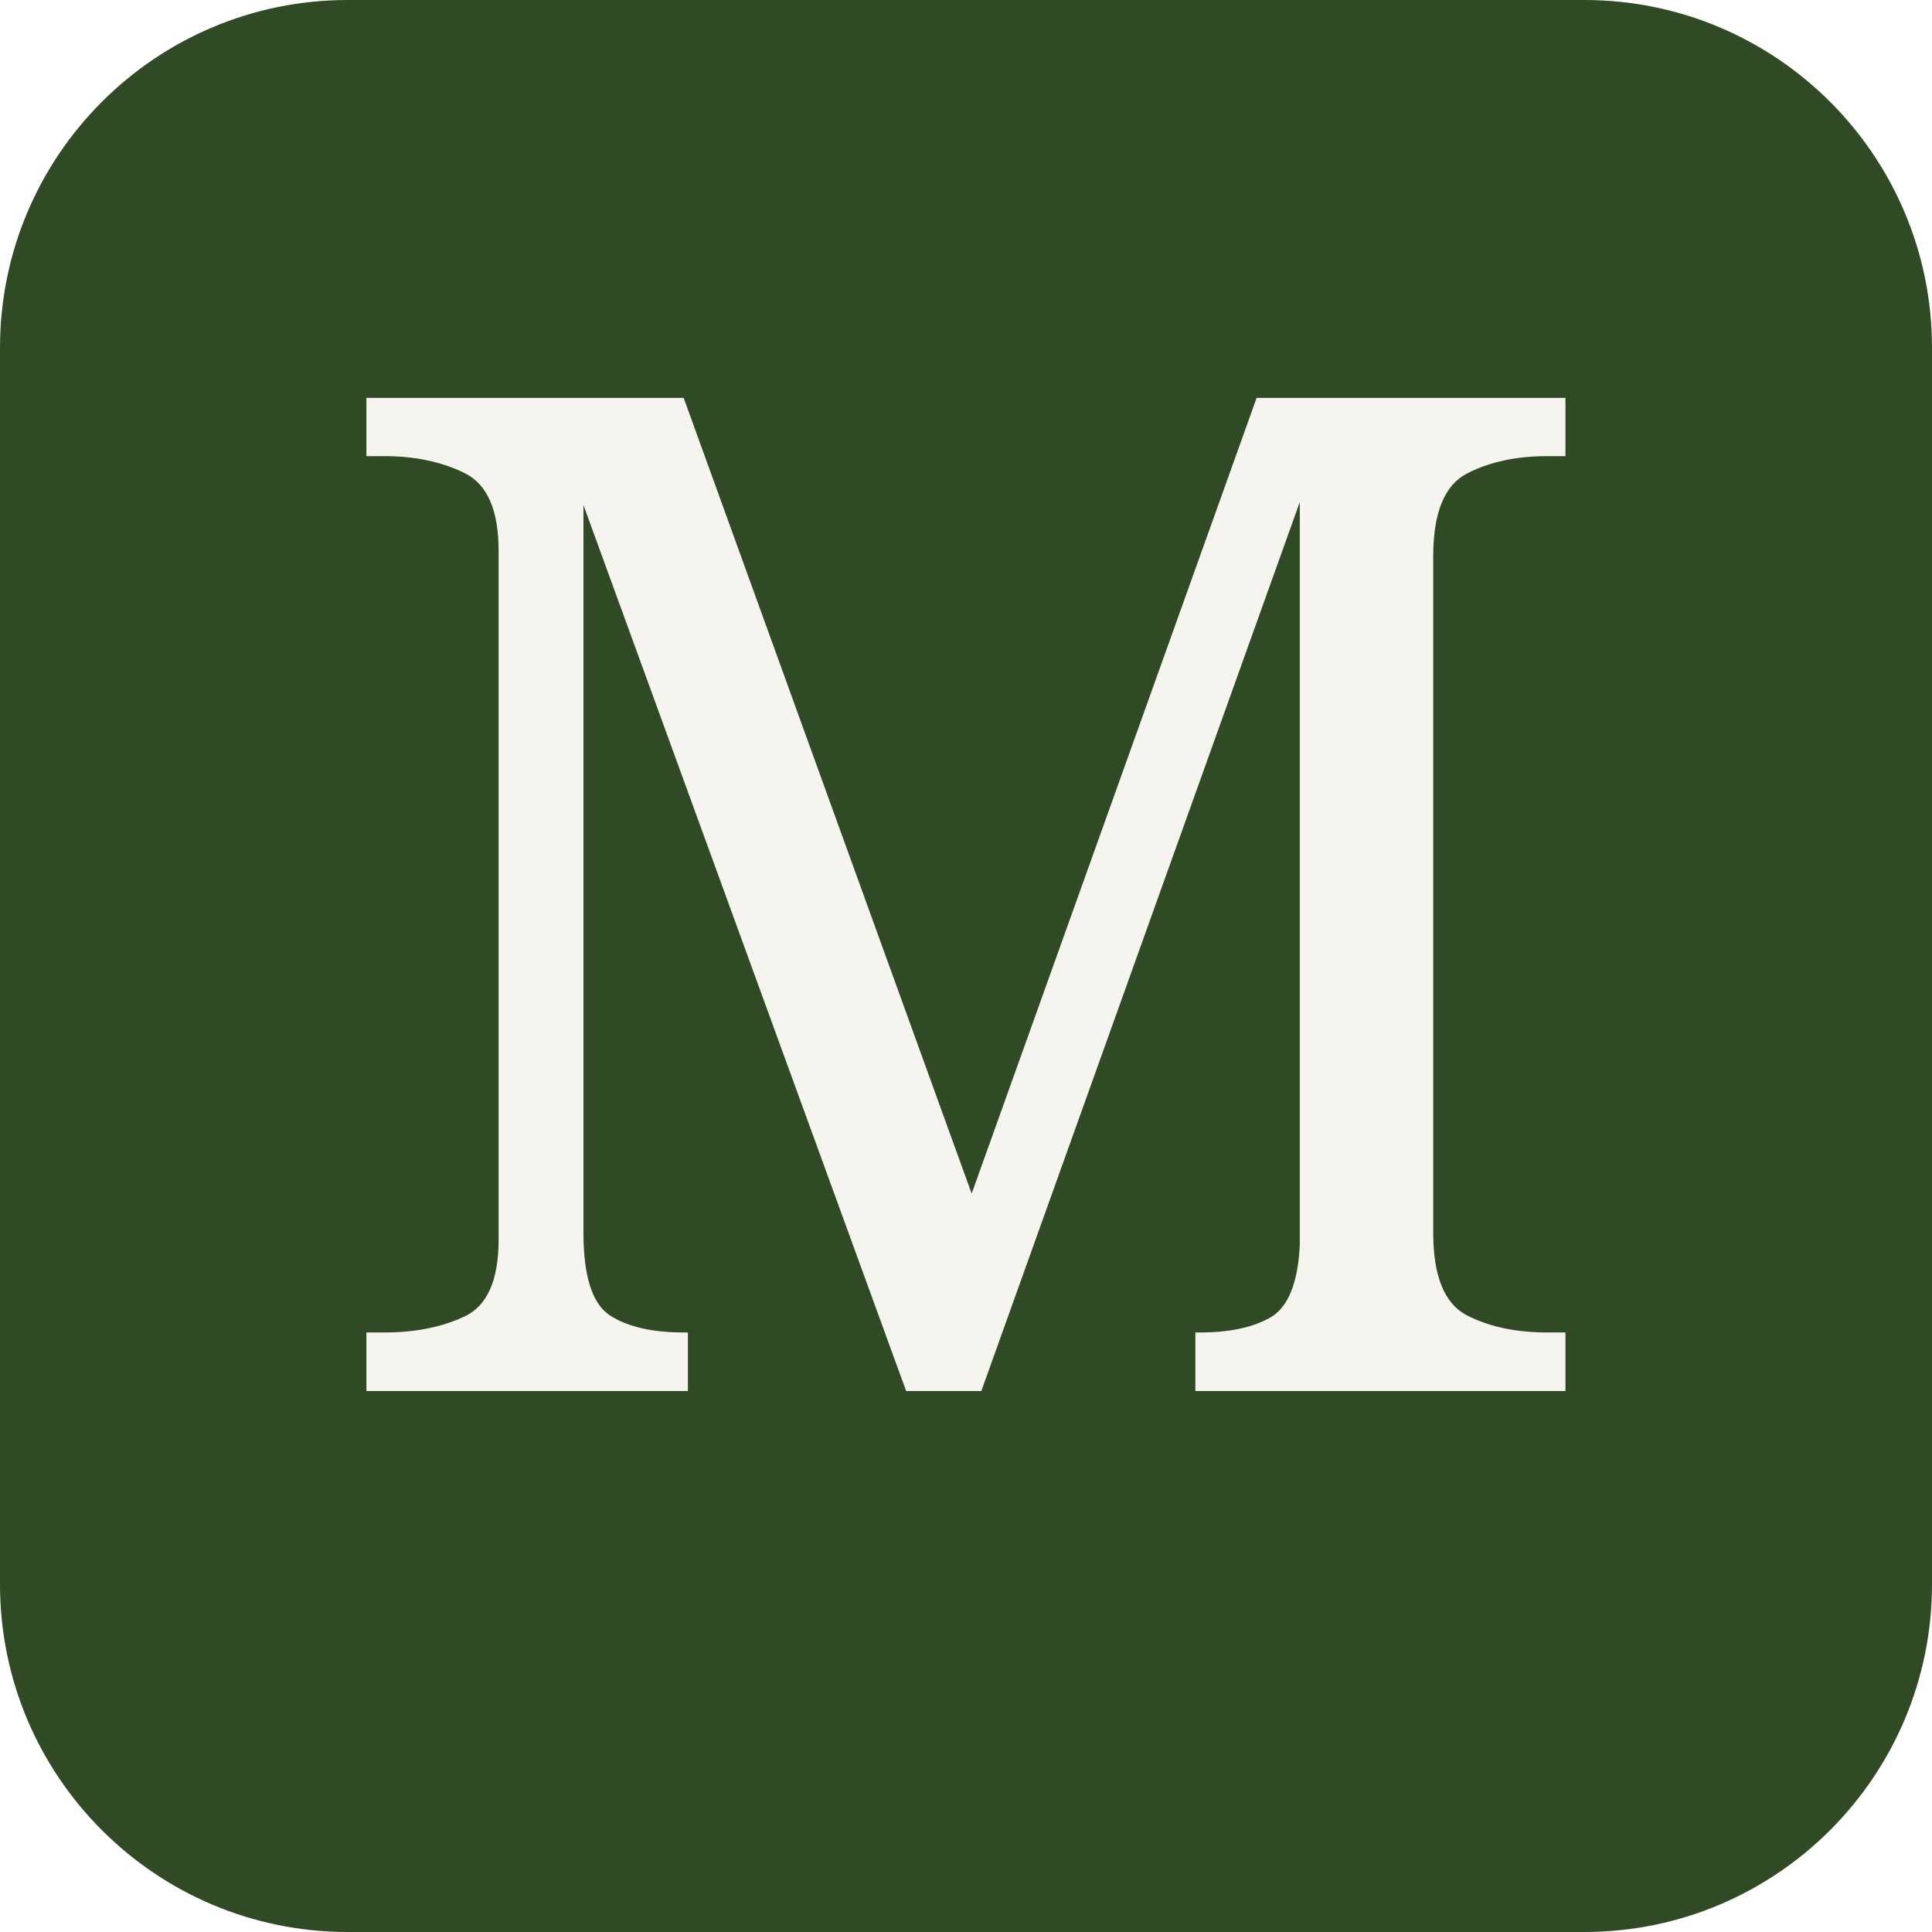
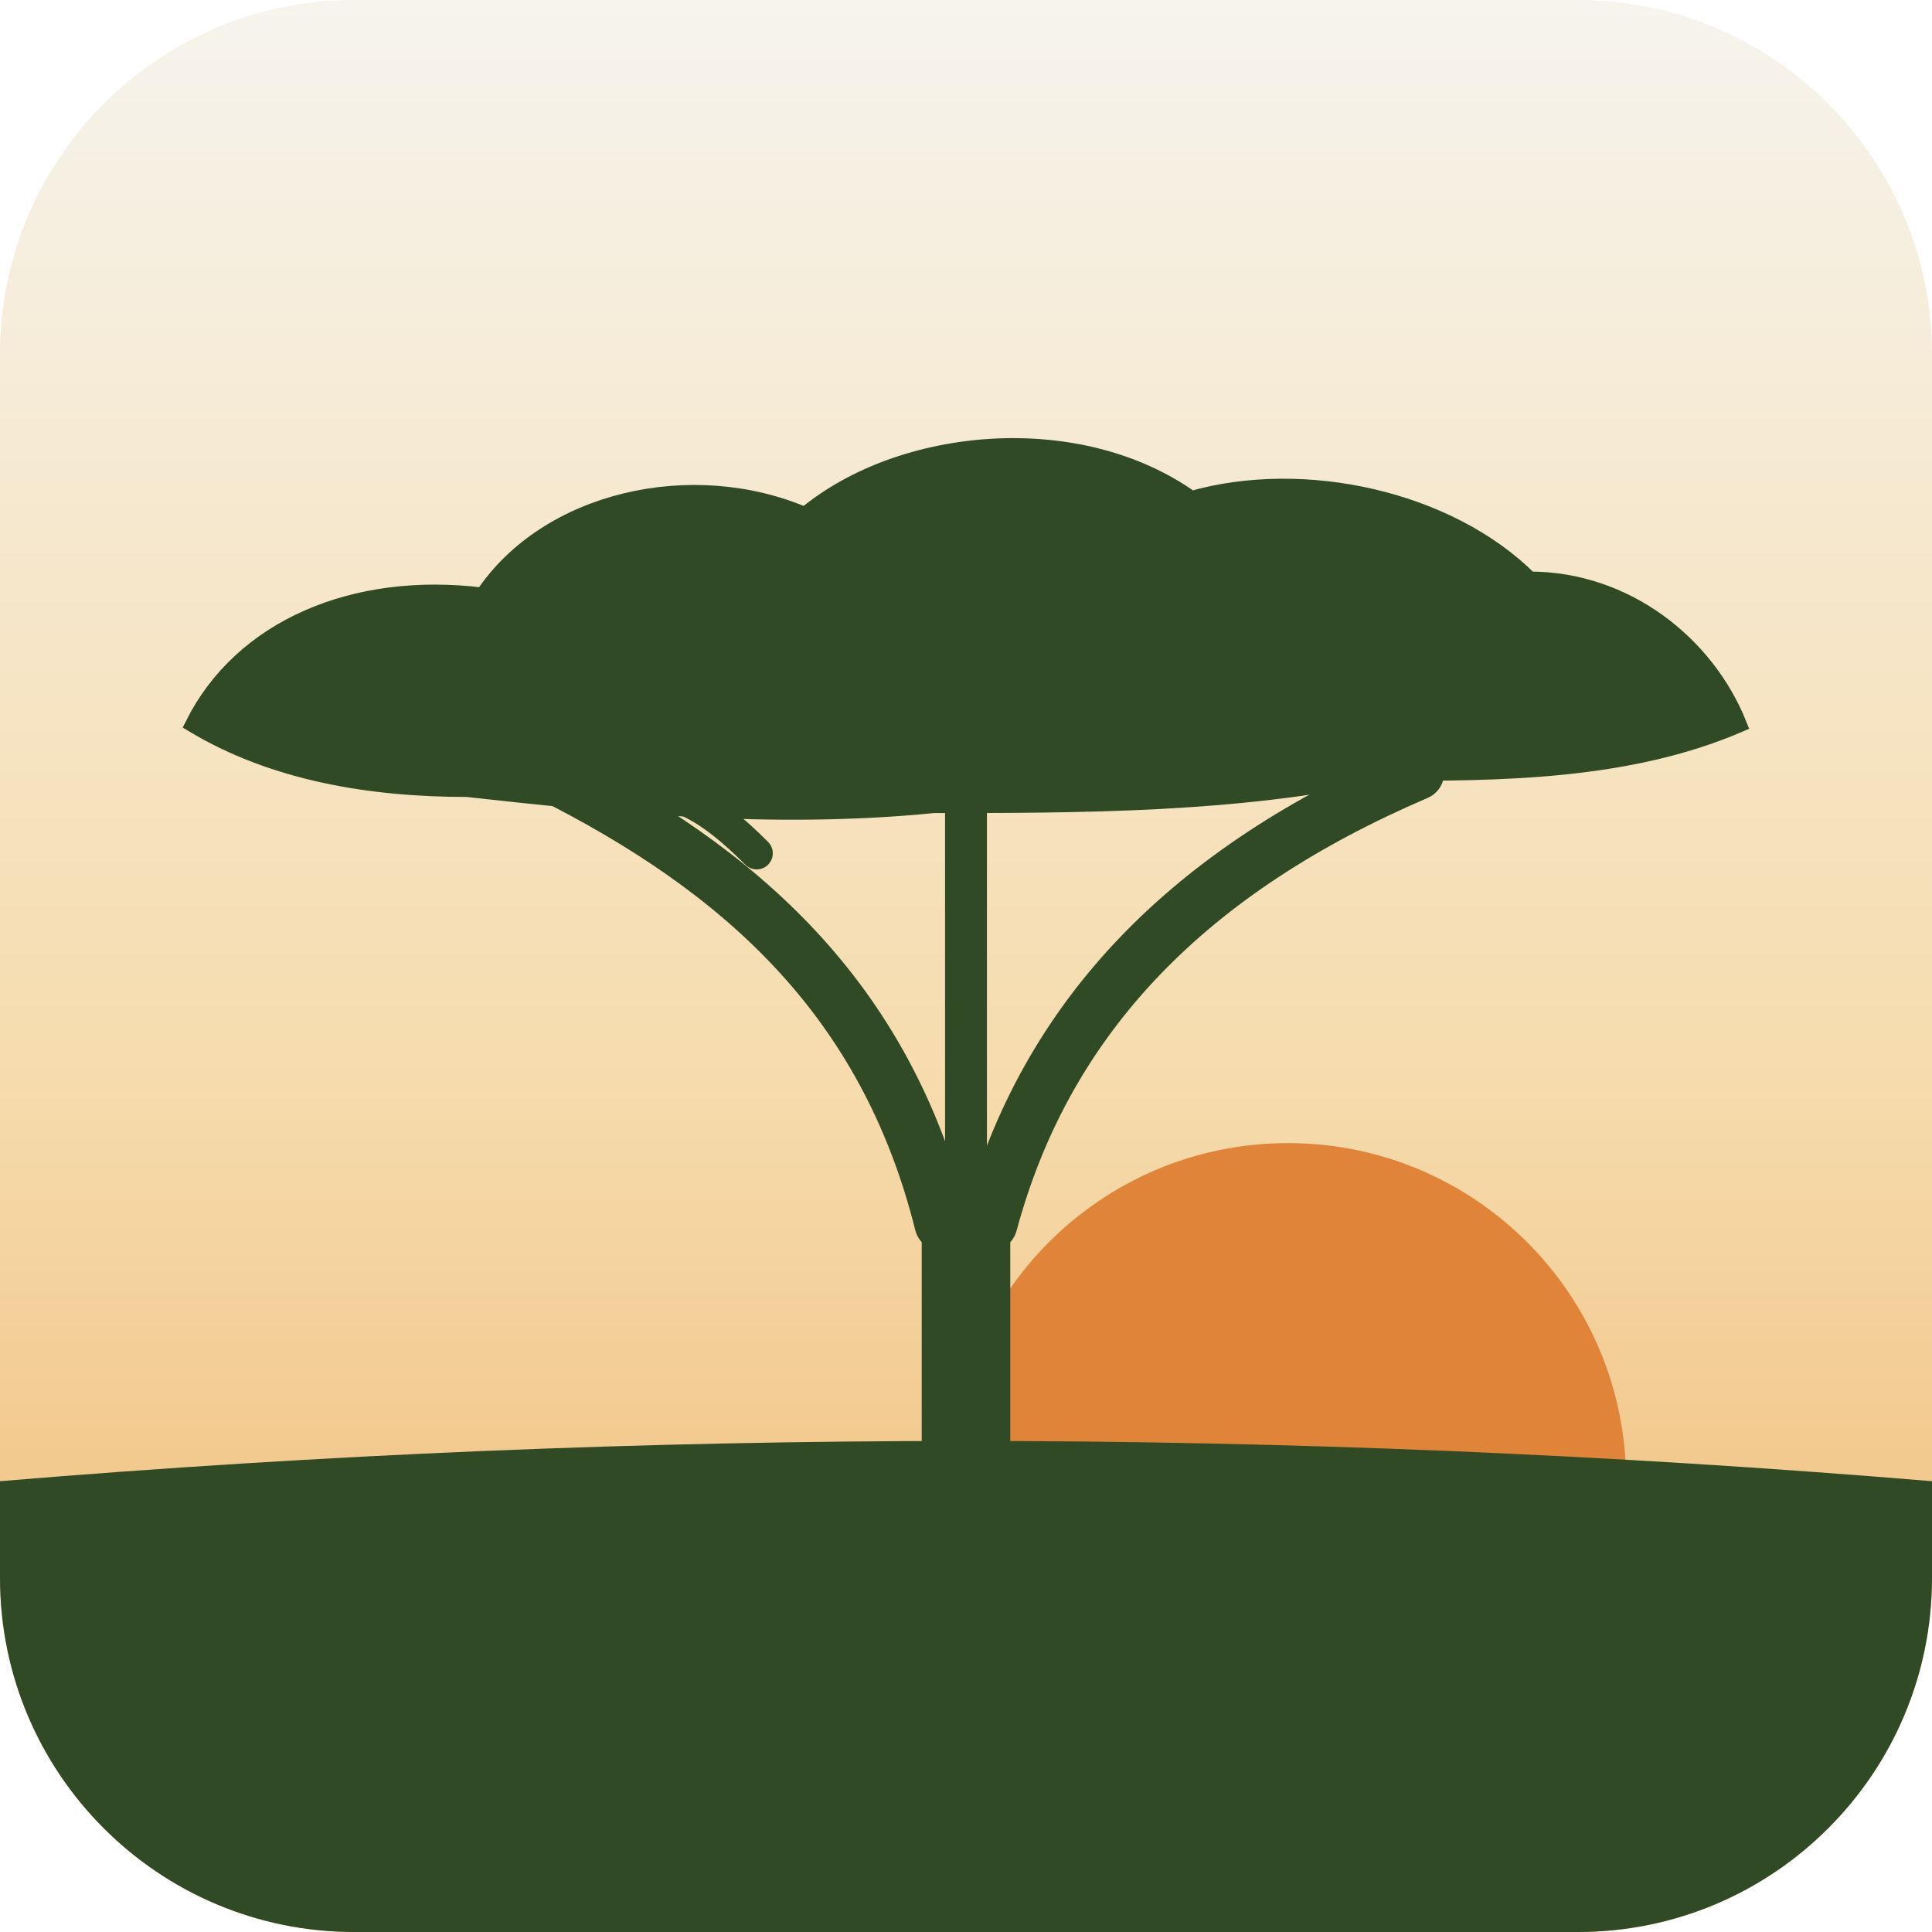
- <svg xmlns="http://www.w3.org/2000/svg" viewBox="0 0 100 100">
-   <rect width="100" height="100" rx="18" fill="#2f4a25" />
-   <text x="50" y="72" font-family="Georgia, 'Cormorant Garamond', serif" font-size="72" font-weight="500" text-anchor="middle" fill="#f6f4ee">M</text>
+ <svg xmlns="http://www.w3.org/2000/svg" viewBox="0 0 120 120">
+   <defs>
+     <linearGradient id="sky" x1="0" y1="0" x2="0" y2="1">
+       <stop offset="0" stop-color="#f6f4ee" />
+       <stop offset=".55" stop-color="#f6dcae" />
+       <stop offset="1" stop-color="#eeb46a" />
+     </linearGradient>
+     <clipPath id="r">
+       <rect width="120" height="120" rx="22" />
+     </clipPath>
+   </defs>
+   <g clip-path="url(#r)">
+     <rect width="120" height="120" fill="url(#sky)" />
+     <circle cx="80" cy="92" r="21" fill="#e0843a" />
+     <path d="M0 92 Q60 87 120 92 V120 H0Z" fill="#2f4a25" />
+     <g fill="#2f4a25" stroke="#2f4a25" transform="translate(0 -2)">
+       <path d="M12 47c3-6 10-9 18-8 4-6 13-8 20-5 6-5 17-6 24-1 7-2 16 0 21 5 6 0 11 4 13 9-7 3-15 3-22 3-9 2-19 2-28 2-10 1-20 0-29-1-6 0-12-1-17-4z" />
+       <g fill="none" stroke-linecap="round">
+         <path d="M34 50 C46 56 55 64 58.5 78" stroke-width="3.4" />
+         <path d="M88 50 C74 56 65 65 61.5 78" stroke-width="3.4" />
+         <path d="M60 50 V78" stroke-width="2.6" />
+         <path d="M47 55 C44 52 42 51 39 51" stroke-width="2" />
+       </g>
+       <path d="M60 76 V96" stroke-width="5.5" stroke-linecap="round" />
+     </g>
+   </g>
</svg>
